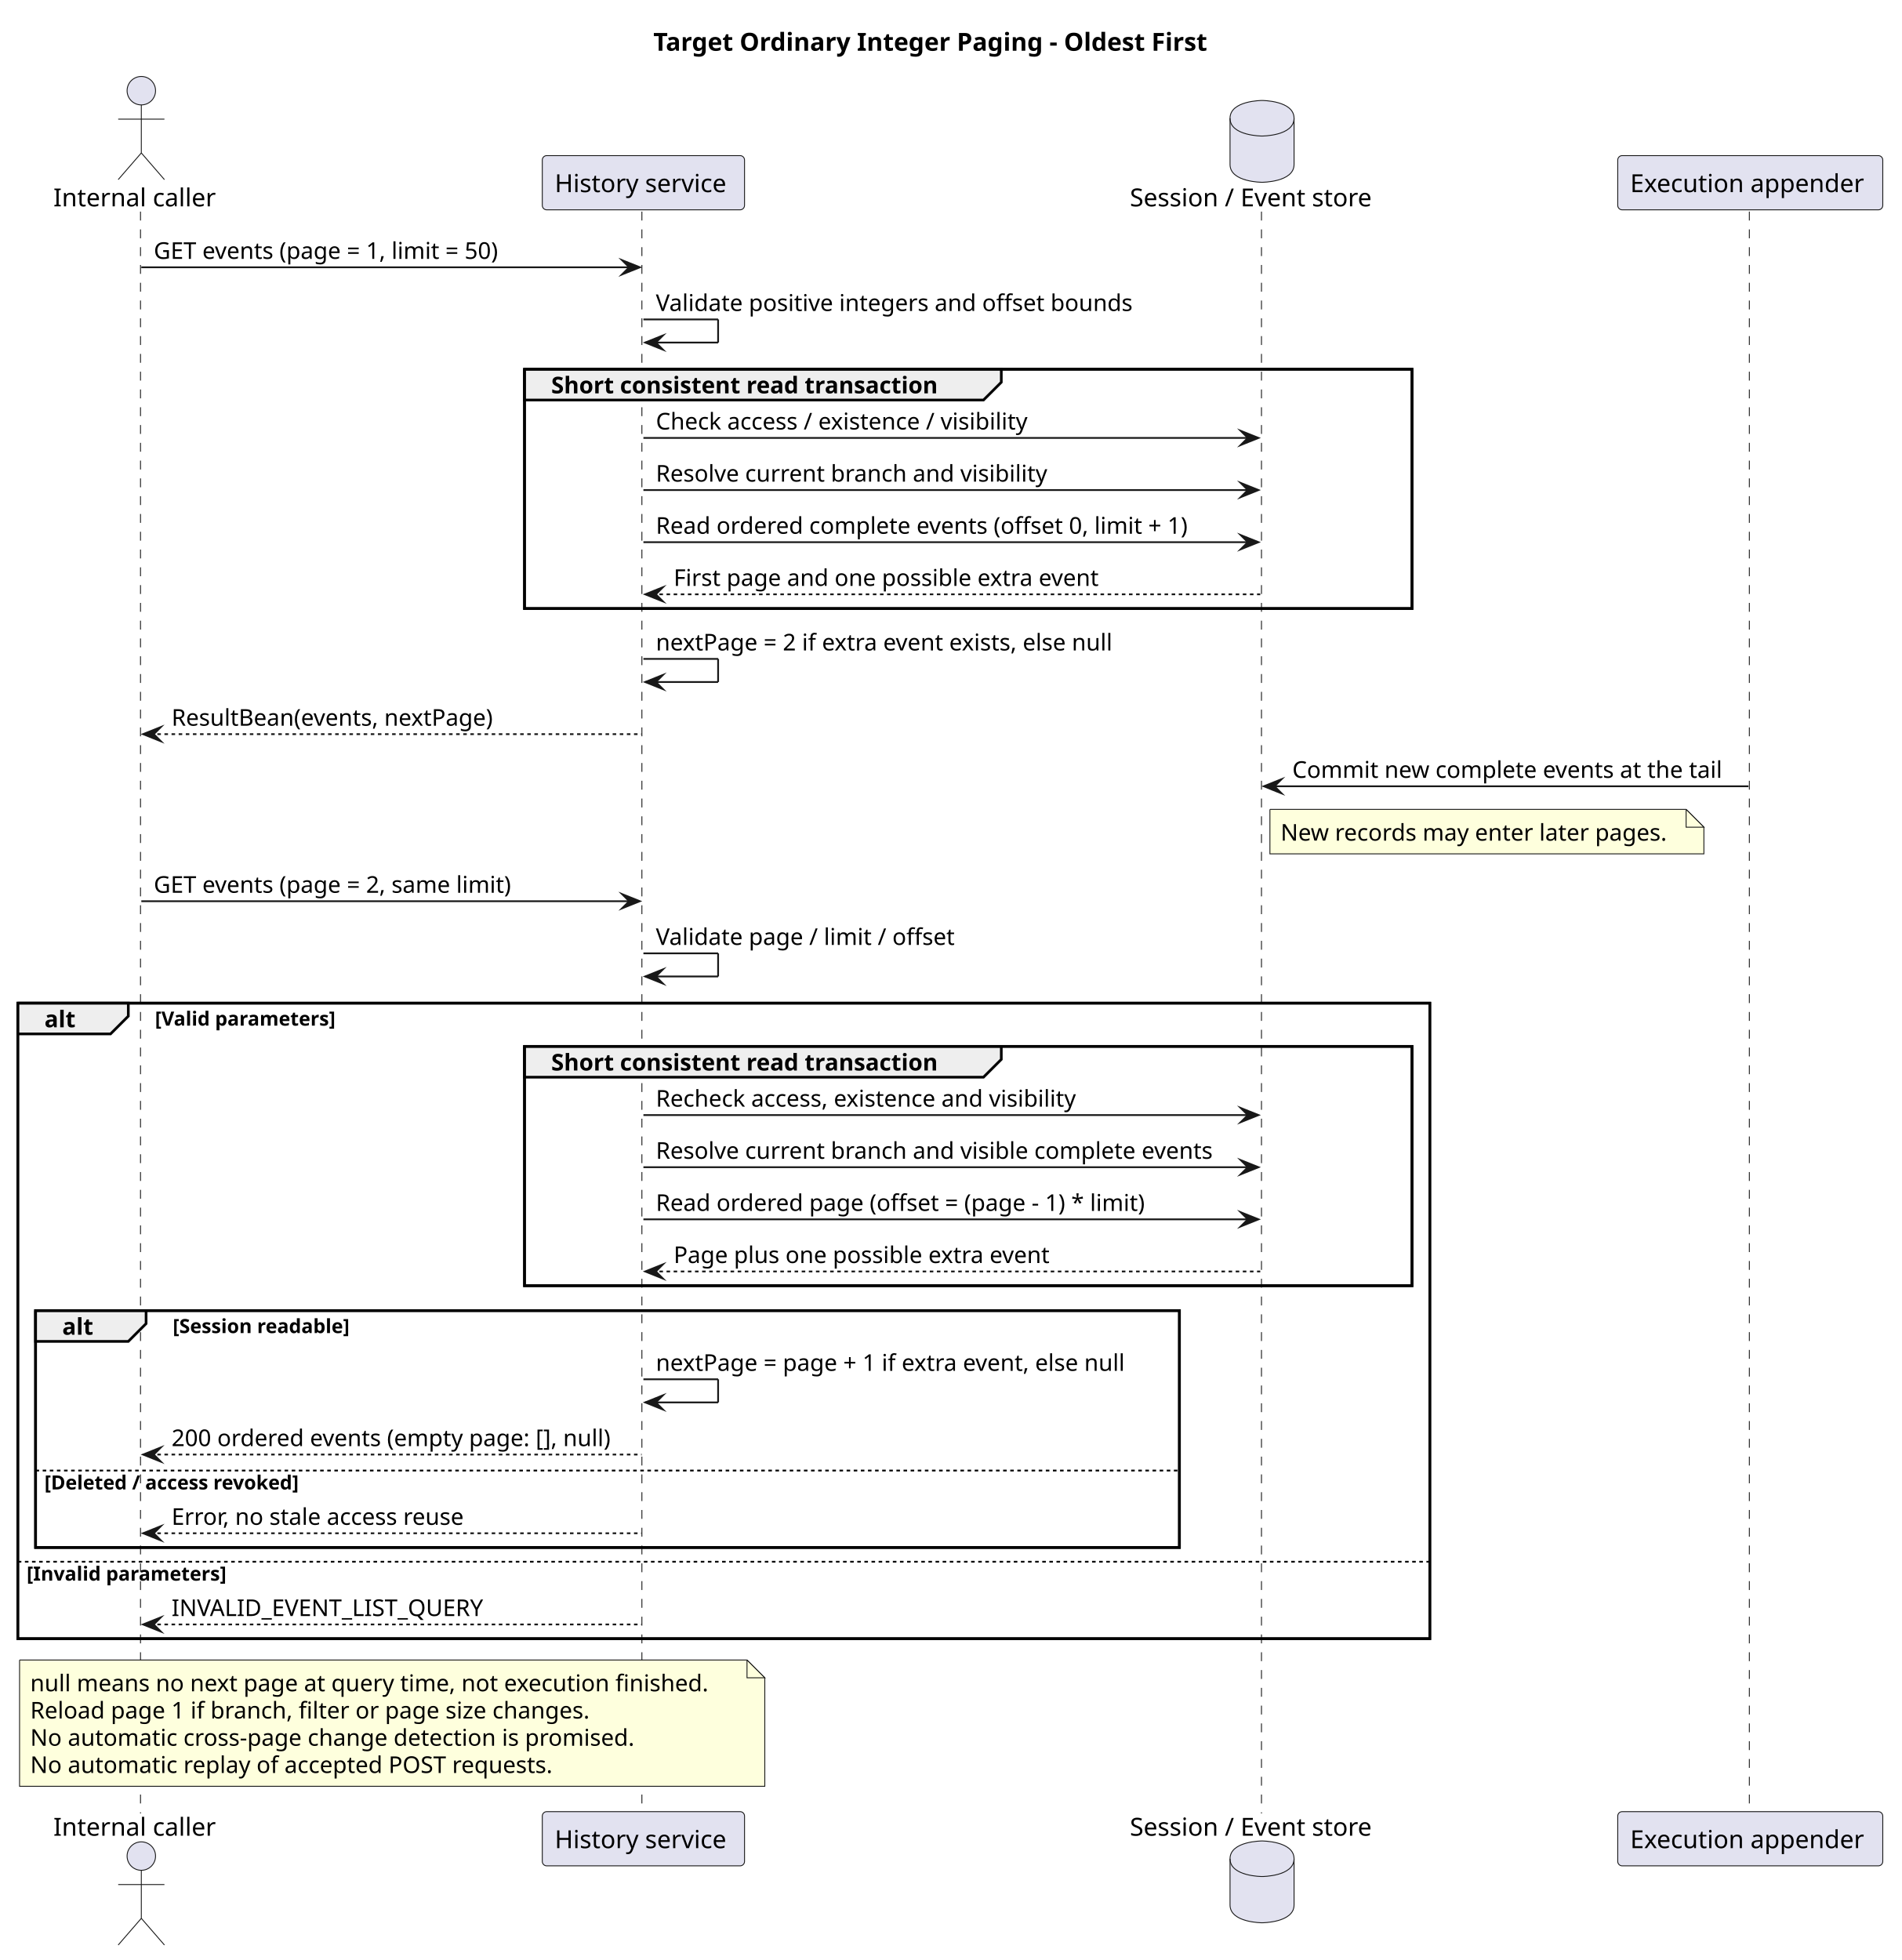
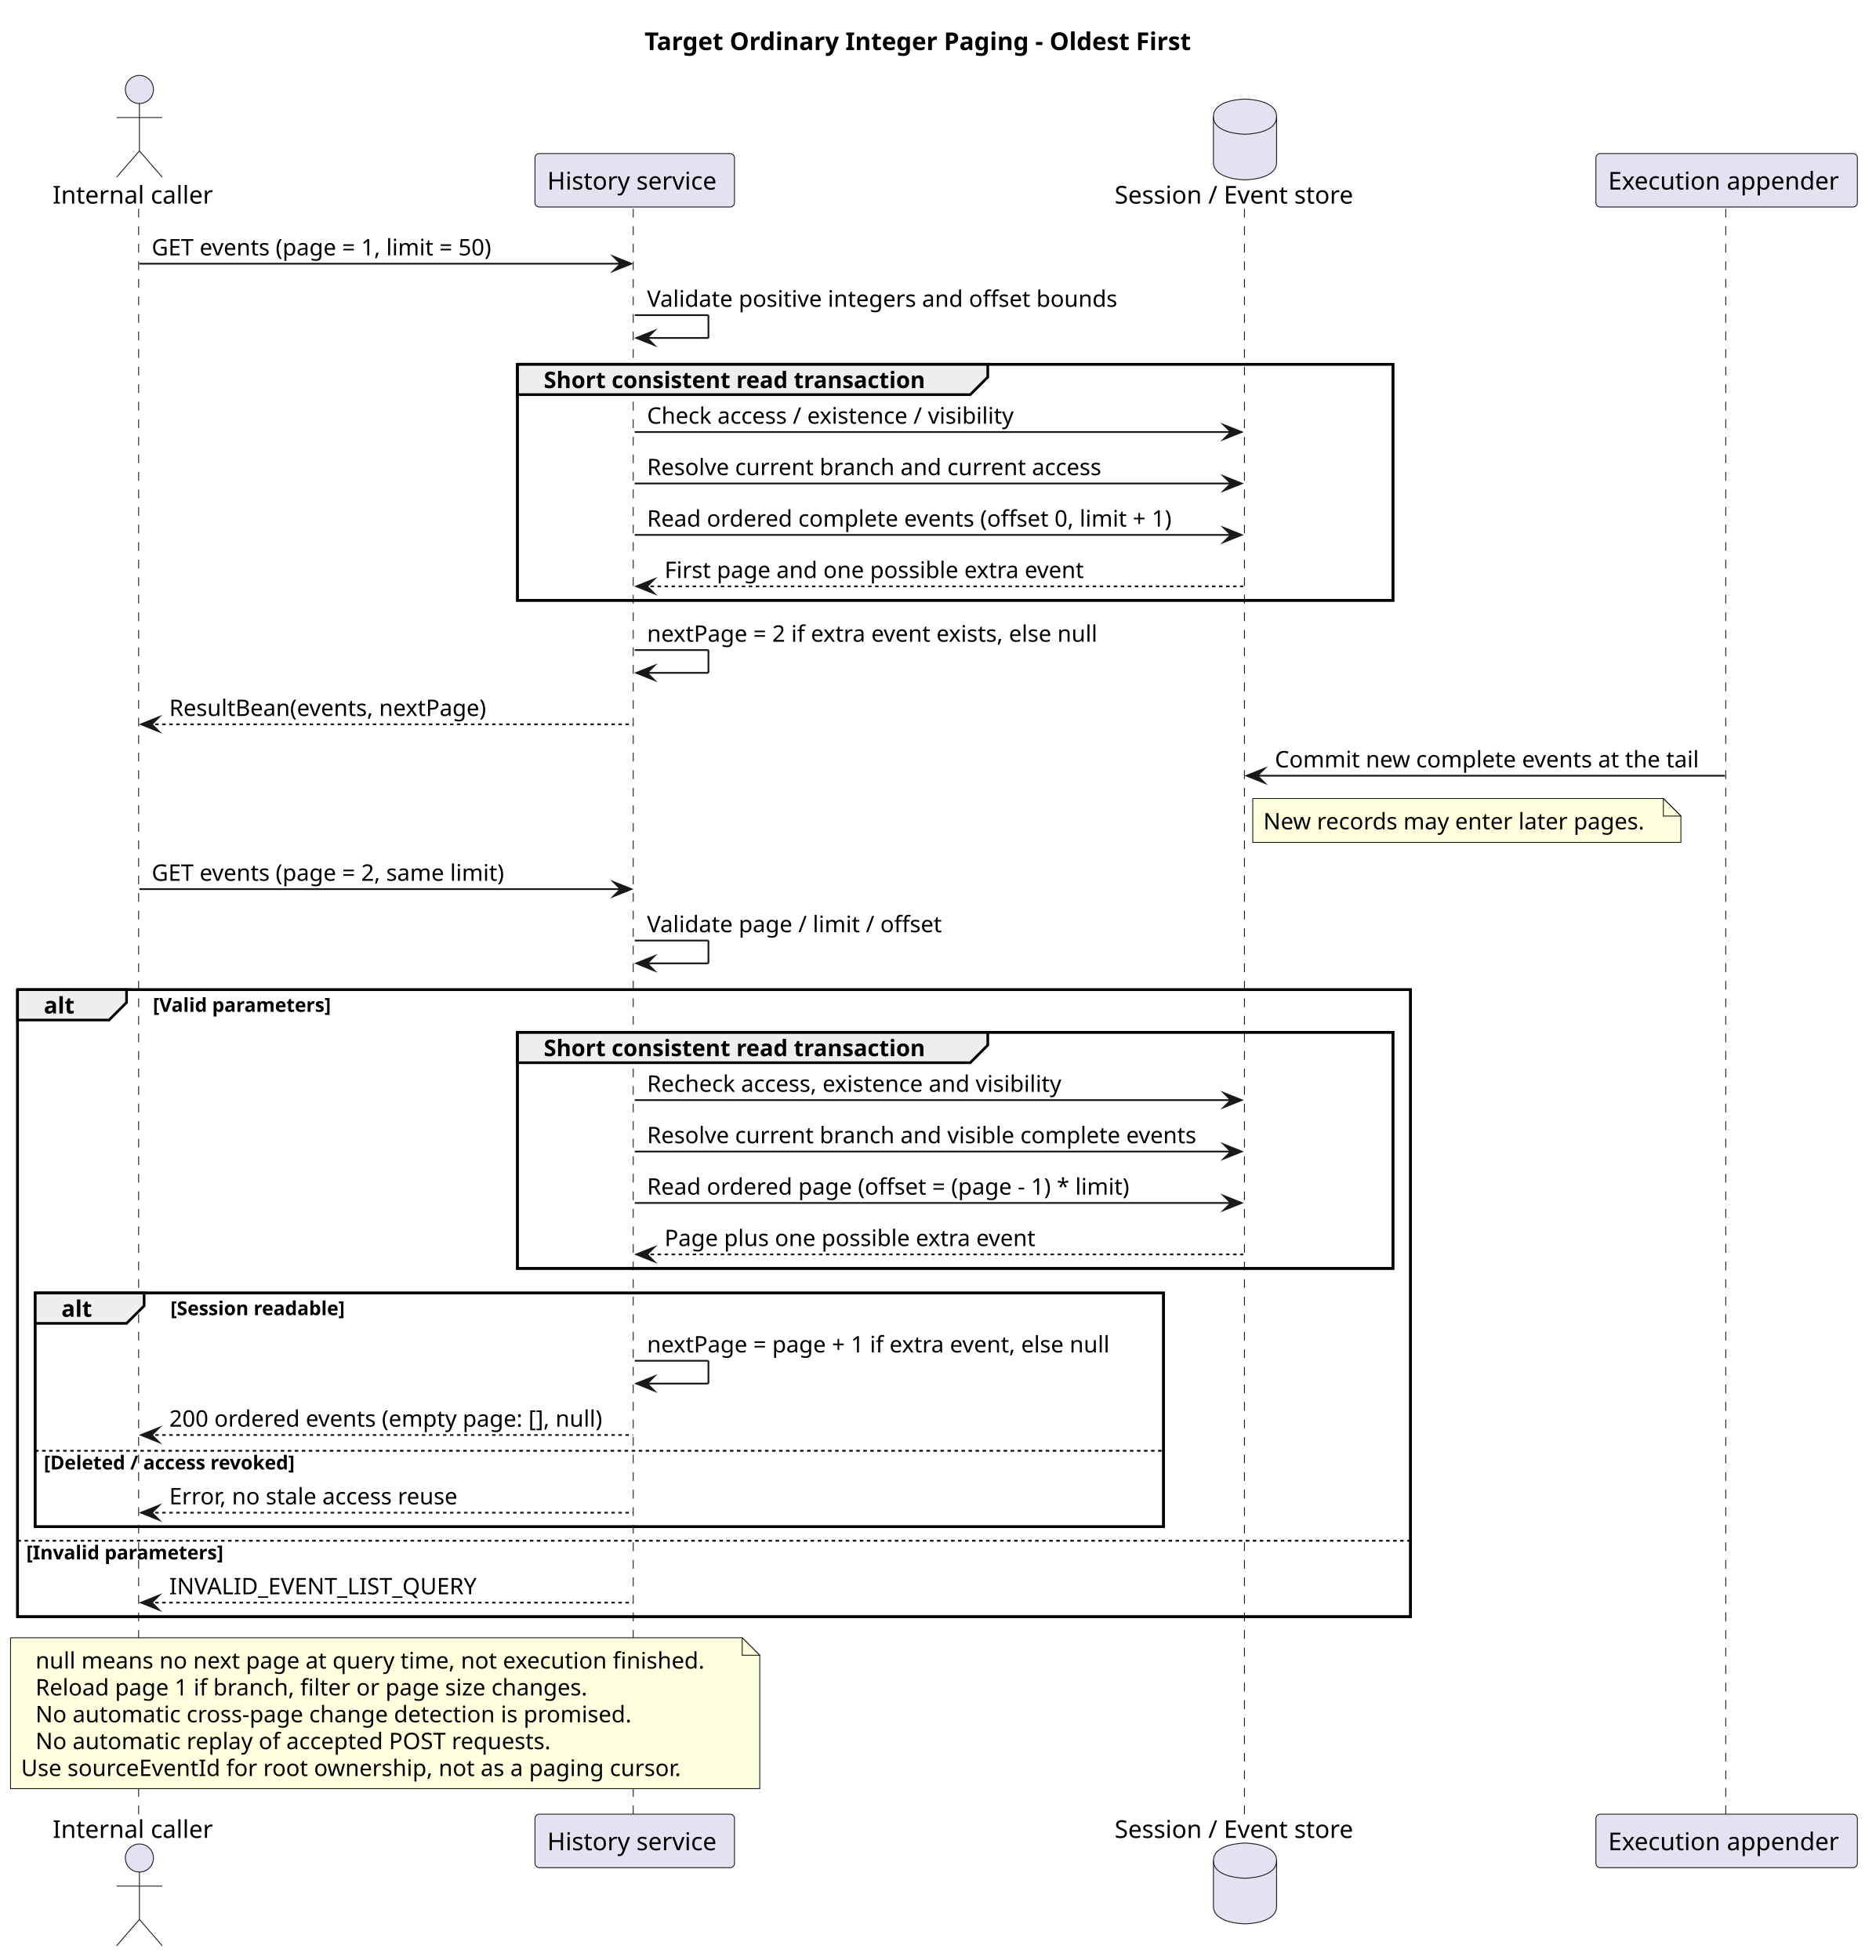
- <svg xmlns="http://www.w3.org/2000/svg" contentStyleType="text/css" data-diagram-type="SEQUENCE" height="1102px" preserveAspectRatio="none" style="width:1069px;height:1102px;background:#FFFFFF;" version="1.1" viewBox="0 0 1069 1102" width="1069px" zoomAndPan="magnify">
+ <svg xmlns="http://www.w3.org/2000/svg" contentStyleType="text/css" data-diagram-type="SEQUENCE" height="1117px" preserveAspectRatio="none" style="width:1069px;height:1117px;background:#FFFFFF;" version="1.1" viewBox="0 0 1069 1117" width="1069px" zoomAndPan="magnify">
  <defs />
  <g>
-     <g class="title" data-source-line="56">
+     <g class="title" data-source-line="58">
      <text fill="#000000" font-family="sans-serif" font-size="14" font-weight="700" lengthAdjust="spacing" textLength="327.906" x="367.332" y="28.535">Target Ordinary Integer Paging - Oldest First</text>
    </g>
    <rect fill="none" height="134.553" style="stroke:#000000;stroke-width:1.5;" width="498.993" x="294.898" y="207.598" />
    <rect fill="none" height="357.326" style="stroke:#000000;stroke-width:1.5;" width="793.891" x="10" y="564.014" />
    <rect fill="none" height="134.553" style="stroke:#000000;stroke-width:1.5;" width="498.993" x="294.898" y="588.324" />
    <rect fill="none" height="133.197" style="stroke:#000000;stroke-width:1.5;" width="643.122" x="20" y="736.877" />
-     <g class="participant-lifeline" data-entity-uid="part1" data-qualified-name="C" data-source-line="63" id="part1-lifeline">
-       <g>
-         <rect fill="#000000" fill-opacity="0" height="900.606" width="8" x="75.454" y="118.977" />
-         <line style="stroke:#181818;stroke-width:0.5;stroke-dasharray:5,5;" x1="79" x2="79" y1="118.977" y2="1019.582" />
-       </g>
-     </g>
-     <g class="participant-lifeline" data-entity-uid="part2" data-qualified-name="Q" data-source-line="64" id="part2-lifeline">
-       <g>
-         <rect fill="#000000" fill-opacity="0" height="900.606" width="8" x="357.752" y="118.977" />
-         <line style="stroke:#181818;stroke-width:0.5;stroke-dasharray:5,5;" x1="360.898" x2="360.898" y1="118.977" y2="1019.582" />
-       </g>
-     </g>
-     <g class="participant-lifeline" data-entity-uid="part3" data-qualified-name="D" data-source-line="65" id="part3-lifeline">
-       <g>
-         <rect fill="#000000" fill-opacity="0" height="900.606" width="8" x="705.572" y="118.977" />
-         <line style="stroke:#181818;stroke-width:0.5;stroke-dasharray:5,5;" x1="709.252" x2="709.252" y1="118.977" y2="1019.582" />
-       </g>
-     </g>
-     <g class="participant-lifeline" data-entity-uid="part4" data-qualified-name="A" data-source-line="66" id="part4-lifeline">
-       <g>
-         <rect fill="#000000" fill-opacity="0" height="900.606" width="8" x="980.063" y="118.977" />
-         <line style="stroke:#181818;stroke-width:0.5;stroke-dasharray:5,5;" x1="983.555" x2="983.555" y1="118.977" y2="1019.582" />
-       </g>
-     </g>
-     <g class="participant participant-head" data-entity-uid="part1" data-qualified-name="C" data-source-line="63" id="part1-head">
+     <g class="participant-lifeline" data-entity-uid="part1" data-qualified-name="C" data-source-line="65" id="part1-lifeline">
+       <g>
+         <rect fill="#000000" fill-opacity="0" height="915.916" width="8" x="75.454" y="118.977" />
+         <line style="stroke:#181818;stroke-width:0.5;stroke-dasharray:5,5;" x1="79" x2="79" y1="118.977" y2="1034.893" />
+       </g>
+     </g>
+     <g class="participant-lifeline" data-entity-uid="part2" data-qualified-name="Q" data-source-line="66" id="part2-lifeline">
+       <g>
+         <rect fill="#000000" fill-opacity="0" height="915.916" width="8" x="357.752" y="118.977" />
+         <line style="stroke:#181818;stroke-width:0.5;stroke-dasharray:5,5;" x1="360.898" x2="360.898" y1="118.977" y2="1034.893" />
+       </g>
+     </g>
+     <g class="participant-lifeline" data-entity-uid="part3" data-qualified-name="D" data-source-line="67" id="part3-lifeline">
+       <g>
+         <rect fill="#000000" fill-opacity="0" height="915.916" width="8" x="705.572" y="118.977" />
+         <line style="stroke:#181818;stroke-width:0.5;stroke-dasharray:5,5;" x1="709.252" x2="709.252" y1="118.977" y2="1034.893" />
+       </g>
+     </g>
+     <g class="participant-lifeline" data-entity-uid="part4" data-qualified-name="A" data-source-line="68" id="part4-lifeline">
+       <g>
+         <rect fill="#000000" fill-opacity="0" height="915.916" width="8" x="980.063" y="118.977" />
+         <line style="stroke:#181818;stroke-width:0.5;stroke-dasharray:5,5;" x1="983.555" x2="983.555" y1="118.977" y2="1034.893" />
+       </g>
+     </g>
+     <g class="participant participant-head" data-entity-uid="part1" data-qualified-name="C" data-source-line="65" id="part1-head">
      <text fill="#000000" font-family="sans-serif" font-size="14" lengthAdjust="spacing" textLength="92.907" x="30" y="116.023">Internal caller</text>
      <ellipse cx="79.454" cy="50.988" fill="#E2E2F0" rx="8" ry="8" style="stroke:#181818;stroke-width:0.5;" />
      <path d="M79.454,58.988 L79.454,85.988 M66.454,66.988 L92.454,66.988 M79.454,85.988 L66.454,100.988 M79.454,85.988 L92.454,100.988" fill="none" style="stroke:#181818;stroke-width:0.5;" />
    </g>
-     <g class="participant participant-tail" data-entity-uid="part1" data-qualified-name="C" data-source-line="63" id="part1-tail">
-       <text fill="#000000" font-family="sans-serif" font-size="14" lengthAdjust="spacing" textLength="92.907" x="30" y="1032.117">Internal caller</text>
-       <ellipse cx="79.454" cy="1043.57" fill="#E2E2F0" rx="8" ry="8" style="stroke:#181818;stroke-width:0.5;" />
-       <path d="M79.454,1051.57 L79.454,1078.57 M66.454,1059.57 L92.454,1059.57 M79.454,1078.57 L66.454,1093.57 M79.454,1078.57 L92.454,1093.57" fill="none" style="stroke:#181818;stroke-width:0.5;" />
-     </g>
-     <g class="participant participant-head" data-entity-uid="part2" data-qualified-name="Q" data-source-line="64" id="part2-head">
+     <g class="participant participant-tail" data-entity-uid="part1" data-qualified-name="C" data-source-line="65" id="part1-tail">
+       <text fill="#000000" font-family="sans-serif" font-size="14" lengthAdjust="spacing" textLength="92.907" x="30" y="1047.428">Internal caller</text>
+       <ellipse cx="79.454" cy="1058.881" fill="#E2E2F0" rx="8" ry="8" style="stroke:#181818;stroke-width:0.5;" />
+       <path d="M79.454,1066.881 L79.454,1093.881 M66.454,1074.881 L92.454,1074.881 M79.454,1093.881 L66.454,1108.881 M79.454,1093.881 L92.454,1108.881" fill="none" style="stroke:#181818;stroke-width:0.5;" />
+     </g>
+     <g class="participant participant-head" data-entity-uid="part2" data-qualified-name="Q" data-source-line="66" id="part2-head">
      <rect fill="#E2E2F0" height="30.488" rx="2.5" ry="2.5" style="stroke:#181818;stroke-width:0.5;" width="113.709" x="304.898" y="87.488" />
      <text fill="#000000" font-family="sans-serif" font-size="14" lengthAdjust="spacing" textLength="99.709" x="311.898" y="108.023">History service</text>
    </g>
-     <g class="participant participant-tail" data-entity-uid="part2" data-qualified-name="Q" data-source-line="64" id="part2-tail">
-       <rect fill="#E2E2F0" height="30.488" rx="2.5" ry="2.5" style="stroke:#181818;stroke-width:0.5;" width="113.709" x="304.898" y="1018.582" />
-       <text fill="#000000" font-family="sans-serif" font-size="14" lengthAdjust="spacing" textLength="99.709" x="311.898" y="1039.117">History service</text>
-     </g>
-     <g class="participant participant-head" data-entity-uid="part3" data-qualified-name="D" data-source-line="65" id="part3-head">
+     <g class="participant participant-tail" data-entity-uid="part2" data-qualified-name="Q" data-source-line="66" id="part2-tail">
+       <rect fill="#E2E2F0" height="30.488" rx="2.5" ry="2.5" style="stroke:#181818;stroke-width:0.5;" width="113.709" x="304.898" y="1033.893" />
+       <text fill="#000000" font-family="sans-serif" font-size="14" lengthAdjust="spacing" textLength="99.709" x="311.898" y="1054.428">History service</text>
+     </g>
+     <g class="participant participant-head" data-entity-uid="part3" data-qualified-name="D" data-source-line="67" id="part3-head">
      <text fill="#000000" font-family="sans-serif" font-size="14" lengthAdjust="spacing" textLength="142.639" x="635.252" y="116.023">Session / Event store</text>
      <path d="M691.572,66.488 C691.572,56.488 709.572,56.488 709.572,56.488 C709.572,56.488 727.572,56.488 727.572,66.488 L727.572,92.488 C727.572,102.488 709.572,102.488 709.572,102.488 C709.572,102.488 691.572,102.488 691.572,92.488 L691.572,66.488" fill="#E2E2F0" style="stroke:#181818;stroke-width:0.5;" />
      <path d="M691.572,66.488 C691.572,76.488 709.572,76.488 709.572,76.488 C709.572,76.488 727.572,76.488 727.572,66.488" fill="none" style="stroke:#181818;stroke-width:0.5;" />
    </g>
-     <g class="participant participant-tail" data-entity-uid="part3" data-qualified-name="D" data-source-line="65" id="part3-tail">
-       <text fill="#000000" font-family="sans-serif" font-size="14" lengthAdjust="spacing" textLength="142.639" x="635.252" y="1032.117">Session / Event store</text>
-       <path d="M691.572,1045.07 C691.572,1035.07 709.572,1035.07 709.572,1035.07 C709.572,1035.07 727.572,1035.07 727.572,1045.07 L727.572,1071.07 C727.572,1081.07 709.572,1081.07 709.572,1081.07 C709.572,1081.07 691.572,1081.07 691.572,1071.07 L691.572,1045.07" fill="#E2E2F0" style="stroke:#181818;stroke-width:0.5;" />
-       <path d="M691.572,1045.07 C691.572,1055.07 709.572,1055.07 709.572,1055.07 C709.572,1055.07 727.572,1055.07 727.572,1045.07" fill="none" style="stroke:#181818;stroke-width:0.5;" />
-     </g>
-     <g class="participant participant-head" data-entity-uid="part4" data-qualified-name="A" data-source-line="66" id="part4-head">
+     <g class="participant participant-tail" data-entity-uid="part3" data-qualified-name="D" data-source-line="67" id="part3-tail">
+       <text fill="#000000" font-family="sans-serif" font-size="14" lengthAdjust="spacing" textLength="142.639" x="635.252" y="1047.428">Session / Event store</text>
+       <path d="M691.572,1060.381 C691.572,1050.381 709.572,1050.381 709.572,1050.381 C709.572,1050.381 727.572,1050.381 727.572,1060.381 L727.572,1086.381 C727.572,1096.381 709.572,1096.381 709.572,1096.381 C709.572,1096.381 691.572,1096.381 691.572,1086.381 L691.572,1060.381" fill="#E2E2F0" style="stroke:#181818;stroke-width:0.5;" />
+       <path d="M691.572,1060.381 C691.572,1070.381 709.572,1070.381 709.572,1070.381 C709.572,1070.381 727.572,1070.381 727.572,1060.381" fill="none" style="stroke:#181818;stroke-width:0.5;" />
+     </g>
+     <g class="participant participant-head" data-entity-uid="part4" data-qualified-name="A" data-source-line="68" id="part4-head">
      <rect fill="#E2E2F0" height="30.488" rx="2.5" ry="2.5" style="stroke:#181818;stroke-width:0.5;" width="149.017" x="909.555" y="87.488" />
      <text fill="#000000" font-family="sans-serif" font-size="14" lengthAdjust="spacing" textLength="135.017" x="916.555" y="108.023">Execution appender</text>
    </g>
-     <g class="participant participant-tail" data-entity-uid="part4" data-qualified-name="A" data-source-line="66" id="part4-tail">
-       <rect fill="#E2E2F0" height="30.488" rx="2.5" ry="2.5" style="stroke:#181818;stroke-width:0.5;" width="149.017" x="909.555" y="1018.582" />
-       <text fill="#000000" font-family="sans-serif" font-size="14" lengthAdjust="spacing" textLength="135.017" x="916.555" y="1039.117">Execution appender</text>
-     </g>
-     <g class="message" data-entity-1="part1" data-entity-2="part2" data-source-line="67" id="msg1">
+     <g class="participant participant-tail" data-entity-uid="part4" data-qualified-name="A" data-source-line="68" id="part4-tail">
+       <rect fill="#E2E2F0" height="30.488" rx="2.5" ry="2.5" style="stroke:#181818;stroke-width:0.5;" width="149.017" x="909.555" y="1033.893" />
+       <text fill="#000000" font-family="sans-serif" font-size="14" lengthAdjust="spacing" textLength="135.017" x="916.555" y="1054.428">Execution appender</text>
+     </g>
+     <g class="message" data-entity-1="part1" data-entity-2="part2" data-source-line="69" id="msg1">
      <polygon fill="#181818" points="349.752,146.287,359.752,150.287,349.752,154.287,353.752,150.287" style="stroke:#181818;stroke-width:1;stroke-linejoin:miter;stroke-miterlimit:10;" />
      <line style="stroke:#181818;stroke-width:1;" x1="79.454" x2="355.752" y1="150.287" y2="150.287" />
      <text fill="#000000" font-family="sans-serif" font-size="13" lengthAdjust="spacing" textLength="211.104" x="86.454" y="145.545">GET events (page = 1, limit = 50)</text>
    </g>
-     <g class="message" data-entity-1="part2" data-entity-2="part2" data-source-line="68" id="msg2">
+     <g class="message" data-entity-1="part2" data-entity-2="part2" data-source-line="70" id="msg2">
      <line style="stroke:#181818;stroke-width:1;" x1="361.752" x2="403.752" y1="179.598" y2="179.598" />
      <line style="stroke:#181818;stroke-width:1;" x1="403.752" x2="403.752" y1="179.598" y2="192.598" />
      <line style="stroke:#181818;stroke-width:1;" x1="362.752" x2="403.752" y1="192.598" y2="192.598" />
      <polygon fill="#181818" points="372.752,188.598,362.752,192.598,372.752,196.598,368.752,192.598" style="stroke:#181818;stroke-width:1;stroke-linejoin:miter;stroke-miterlimit:10;" />
      <text fill="#000000" font-family="sans-serif" font-size="13" lengthAdjust="spacing" textLength="278.415" x="368.752" y="174.856">Validate positive integers and offset bounds</text>
    </g>
    <path d="M294.898,207.598 L562.967,207.598 L562.967,214.908 L552.967,224.908 L294.898,224.908 L294.898,207.598" fill="#EEEEEE" style="stroke:#000000;stroke-width:1.5;" />
    <rect fill="none" height="134.553" style="stroke:#000000;stroke-width:1.5;" width="498.993" x="294.898" y="207.598" />
    <text fill="#000000" font-family="sans-serif" font-size="13" font-weight="700" lengthAdjust="spacing" textLength="223.069" x="309.898" y="221.166">Short consistent read transaction</text>
-     <g class="message" data-entity-1="part2" data-entity-2="part3" data-source-line="70" id="msg3">
+     <g class="message" data-entity-1="part2" data-entity-2="part3" data-source-line="72" id="msg3">
      <polygon fill="#181818" points="697.572,242.219,707.572,246.219,697.572,250.219,701.572,246.219" style="stroke:#181818;stroke-width:1;stroke-linejoin:miter;stroke-miterlimit:10;" />
      <line style="stroke:#181818;stroke-width:1;" x1="361.752" x2="703.572" y1="246.219" y2="246.219" />
      <text fill="#000000" font-family="sans-serif" font-size="13" lengthAdjust="spacing" textLength="225.412" x="368.752" y="241.477">Check access / existence / visibility</text>
    </g>
-     <g class="message" data-entity-1="part2" data-entity-2="part3" data-source-line="71" id="msg4">
+     <g class="message" data-entity-1="part2" data-entity-2="part3" data-source-line="73" id="msg4">
      <polygon fill="#181818" points="697.572,271.529,707.572,275.529,697.572,279.529,701.572,275.529" style="stroke:#181818;stroke-width:1;stroke-linejoin:miter;stroke-miterlimit:10;" />
      <line style="stroke:#181818;stroke-width:1;" x1="361.752" x2="703.572" y1="275.529" y2="275.529" />
-       <text fill="#000000" font-family="sans-serif" font-size="13" lengthAdjust="spacing" textLength="228.681" x="368.752" y="270.787">Resolve current branch and visibility</text>
-     </g>
-     <g class="message" data-entity-1="part2" data-entity-2="part3" data-source-line="72" id="msg5">
+       <text fill="#000000" font-family="sans-serif" font-size="13" lengthAdjust="spacing" textLength="267.344" x="368.752" y="270.787">Resolve current branch and current access</text>
+     </g>
+     <g class="message" data-entity-1="part2" data-entity-2="part3" data-source-line="74" id="msg5">
      <polygon fill="#181818" points="697.572,300.84,707.572,304.84,697.572,308.84,701.572,304.84" style="stroke:#181818;stroke-width:1;stroke-linejoin:miter;stroke-miterlimit:10;" />
      <line style="stroke:#181818;stroke-width:1;" x1="361.752" x2="703.572" y1="304.84" y2="304.84" />
      <text fill="#000000" font-family="sans-serif" font-size="13" lengthAdjust="spacing" textLength="315.935" x="368.752" y="300.098">Read ordered complete events (offset 0, limit + 1)</text>
    </g>
-     <g class="message" data-entity-1="part3" data-entity-2="part2" data-source-line="73" id="msg6">
+     <g class="message" data-entity-1="part3" data-entity-2="part2" data-source-line="75" id="msg6">
      <polygon fill="#181818" points="372.752,330.15,362.752,334.15,372.752,338.15,368.752,334.15" style="stroke:#181818;stroke-width:1;stroke-linejoin:miter;stroke-miterlimit:10;" />
      <line style="stroke:#181818;stroke-width:1;stroke-dasharray:2,2;" x1="366.752" x2="708.572" y1="334.15" y2="334.15" />
      <text fill="#000000" font-family="sans-serif" font-size="13" lengthAdjust="spacing" textLength="248.733" x="378.752" y="329.408">First page and one possible extra event</text>
    </g>
-     <g class="message" data-entity-1="part2" data-entity-2="part2" data-source-line="75" id="msg7">
+     <g class="message" data-entity-1="part2" data-entity-2="part2" data-source-line="77" id="msg7">
      <line style="stroke:#181818;stroke-width:1;" x1="361.752" x2="403.752" y1="370.461" y2="370.461" />
      <line style="stroke:#181818;stroke-width:1;" x1="403.752" x2="403.752" y1="370.461" y2="383.461" />
      <line style="stroke:#181818;stroke-width:1;" x1="362.752" x2="403.752" y1="383.461" y2="383.461" />
      <polygon fill="#181818" points="372.752,379.461,362.752,383.461,372.752,387.461,368.752,383.461" style="stroke:#181818;stroke-width:1;stroke-linejoin:miter;stroke-miterlimit:10;" />
      <text fill="#000000" font-family="sans-serif" font-size="13" lengthAdjust="spacing" textLength="274.301" x="368.752" y="365.719">nextPage = 2 if extra event exists, else null</text>
    </g>
-     <g class="message" data-entity-1="part2" data-entity-2="part1" data-source-line="76" id="msg8">
+     <g class="message" data-entity-1="part2" data-entity-2="part1" data-source-line="78" id="msg8">
      <polygon fill="#181818" points="90.454,408.772,80.454,412.772,90.454,416.772,86.454,412.772" style="stroke:#181818;stroke-width:1;stroke-linejoin:miter;stroke-miterlimit:10;" />
      <line style="stroke:#181818;stroke-width:1;stroke-dasharray:2,2;" x1="84.454" x2="360.752" y1="412.772" y2="412.772" />
      <text fill="#000000" font-family="sans-serif" font-size="13" lengthAdjust="spacing" textLength="184.057" x="96.454" y="408.029">ResultBean(events, nextPage)</text>
    </g>
-     <g class="message" data-entity-1="part4" data-entity-2="part3" data-source-line="77" id="msg9">
+     <g class="message" data-entity-1="part4" data-entity-2="part3" data-source-line="79" id="msg9">
      <polygon fill="#181818" points="720.572,438.082,710.572,442.082,720.572,446.082,716.572,442.082" style="stroke:#181818;stroke-width:1;stroke-linejoin:miter;stroke-miterlimit:10;" />
      <line style="stroke:#181818;stroke-width:1;" x1="714.572" x2="983.063" y1="442.082" y2="442.082" />
      <text fill="#000000" font-family="sans-serif" font-size="13" lengthAdjust="spacing" textLength="250.491" x="726.572" y="437.34">Commit new complete events at the tail</text>
    </g>
    <path d="M714,455.082 L714,480.082 L958,480.082 L958,465.082 L948,455.082 L714,455.082" fill="#FEFFDD" style="stroke:#181818;stroke-width:0.5;" />
    <path d="M948,455.082 L948,465.082 L958,465.082 L948,455.082" fill="#FEFFDD" style="stroke:#181818;stroke-width:0.5;" />
    <text fill="#000000" font-family="sans-serif" font-size="13" lengthAdjust="spacing" textLength="223.418" x="720" y="472.65">New records may enter later pages.</text>
-     <g class="message" data-entity-1="part1" data-entity-2="part2" data-source-line="79" id="msg10">
+     <g class="message" data-entity-1="part1" data-entity-2="part2" data-source-line="81" id="msg10">
      <polygon fill="#181818" points="349.752,502.703,359.752,506.703,349.752,510.703,353.752,506.703" style="stroke:#181818;stroke-width:1;stroke-linejoin:miter;stroke-miterlimit:10;" />
      <line style="stroke:#181818;stroke-width:1;" x1="79.454" x2="355.752" y1="506.703" y2="506.703" />
      <text fill="#000000" font-family="sans-serif" font-size="13" lengthAdjust="spacing" textLength="213.402" x="86.454" y="501.961">GET events (page = 2, same limit)</text>
    </g>
-     <g class="message" data-entity-1="part2" data-entity-2="part2" data-source-line="80" id="msg11">
+     <g class="message" data-entity-1="part2" data-entity-2="part2" data-source-line="82" id="msg11">
      <line style="stroke:#181818;stroke-width:1;" x1="361.752" x2="403.752" y1="536.014" y2="536.014" />
      <line style="stroke:#181818;stroke-width:1;" x1="403.752" x2="403.752" y1="536.014" y2="549.014" />
      <line style="stroke:#181818;stroke-width:1;" x1="362.752" x2="403.752" y1="549.014" y2="549.014" />
      <polygon fill="#181818" points="372.752,545.014,362.752,549.014,372.752,553.014,368.752,549.014" style="stroke:#181818;stroke-width:1;stroke-linejoin:miter;stroke-miterlimit:10;" />
      <text fill="#000000" font-family="sans-serif" font-size="13" lengthAdjust="spacing" textLength="180.121" x="368.752" y="531.271">Validate page / limit / offset</text>
    </g>
    <path d="M10,564.014 L72.139,564.014 L72.139,571.324 L62.139,581.324 L10,581.324 L10,564.014" fill="#EEEEEE" style="stroke:#000000;stroke-width:1.5;" />
    <rect fill="none" height="357.326" style="stroke:#000000;stroke-width:1.5;" width="793.891" x="10" y="564.014" />
    <text fill="#000000" font-family="sans-serif" font-size="13" font-weight="700" lengthAdjust="spacing" textLength="17.139" x="25" y="577.582">alt</text>
    <text fill="#000000" font-family="sans-serif" font-size="11" font-weight="700" lengthAdjust="spacing" textLength="104.833" x="87.139" y="576.648">[Valid parameters]</text>
    <path d="M294.898,588.324 L562.967,588.324 L562.967,595.635 L552.967,605.635 L294.898,605.635 L294.898,588.324" fill="#EEEEEE" style="stroke:#000000;stroke-width:1.5;" />
    <rect fill="none" height="134.553" style="stroke:#000000;stroke-width:1.5;" width="498.993" x="294.898" y="588.324" />
    <text fill="#000000" font-family="sans-serif" font-size="13" font-weight="700" lengthAdjust="spacing" textLength="223.069" x="309.898" y="601.893">Short consistent read transaction</text>
-     <g class="message" data-entity-1="part2" data-entity-2="part3" data-source-line="83" id="msg12">
+     <g class="message" data-entity-1="part2" data-entity-2="part3" data-source-line="85" id="msg12">
      <polygon fill="#181818" points="697.572,622.945,707.572,626.945,697.572,630.945,701.572,626.945" style="stroke:#181818;stroke-width:1;stroke-linejoin:miter;stroke-miterlimit:10;" />
      <line style="stroke:#181818;stroke-width:1;" x1="361.752" x2="703.572" y1="626.945" y2="626.945" />
      <text fill="#000000" font-family="sans-serif" font-size="13" lengthAdjust="spacing" textLength="248.333" x="368.752" y="622.203">Recheck access, existence and visibility</text>
    </g>
-     <g class="message" data-entity-1="part2" data-entity-2="part3" data-source-line="84" id="msg13">
+     <g class="message" data-entity-1="part2" data-entity-2="part3" data-source-line="86" id="msg13">
      <polygon fill="#181818" points="697.572,652.256,707.572,656.256,697.572,660.256,701.572,656.256" style="stroke:#181818;stroke-width:1;stroke-linejoin:miter;stroke-miterlimit:10;" />
      <line style="stroke:#181818;stroke-width:1;" x1="361.752" x2="703.572" y1="656.256" y2="656.256" />
      <text fill="#000000" font-family="sans-serif" font-size="13" lengthAdjust="spacing" textLength="323.819" x="368.752" y="651.514">Resolve current branch and visible complete events</text>
    </g>
-     <g class="message" data-entity-1="part2" data-entity-2="part3" data-source-line="85" id="msg14">
+     <g class="message" data-entity-1="part2" data-entity-2="part3" data-source-line="87" id="msg14">
      <polygon fill="#181818" points="697.572,681.566,707.572,685.566,697.572,689.566,701.572,685.566" style="stroke:#181818;stroke-width:1;stroke-linejoin:miter;stroke-miterlimit:10;" />
      <line style="stroke:#181818;stroke-width:1;" x1="361.752" x2="703.572" y1="685.566" y2="685.566" />
      <text fill="#000000" font-family="sans-serif" font-size="13" lengthAdjust="spacing" textLength="292.538" x="368.752" y="680.824">Read ordered page (offset = (page - 1) * limit)</text>
    </g>
-     <g class="message" data-entity-1="part3" data-entity-2="part2" data-source-line="86" id="msg15">
+     <g class="message" data-entity-1="part3" data-entity-2="part2" data-source-line="88" id="msg15">
      <polygon fill="#181818" points="372.752,710.877,362.752,714.877,372.752,718.877,368.752,714.877" style="stroke:#181818;stroke-width:1;stroke-linejoin:miter;stroke-miterlimit:10;" />
      <line style="stroke:#181818;stroke-width:1;stroke-dasharray:2,2;" x1="366.752" x2="708.572" y1="714.877" y2="714.877" />
      <text fill="#000000" font-family="sans-serif" font-size="13" lengthAdjust="spacing" textLength="219.292" x="378.752" y="710.135">Page plus one possible extra event</text>
    </g>
    <path d="M20,736.877 L82.139,736.877 L82.139,744.188 L72.139,754.188 L20,754.188 L20,736.877" fill="#EEEEEE" style="stroke:#000000;stroke-width:1.5;" />
    <rect fill="none" height="133.197" style="stroke:#000000;stroke-width:1.5;" width="643.122" x="20" y="736.877" />
    <text fill="#000000" font-family="sans-serif" font-size="13" font-weight="700" lengthAdjust="spacing" textLength="17.139" x="35" y="750.445">alt</text>
    <text fill="#000000" font-family="sans-serif" font-size="11" font-weight="700" lengthAdjust="spacing" textLength="103.753" x="97.139" y="749.512">[Session readable]</text>
-     <g class="message" data-entity-1="part2" data-entity-2="part2" data-source-line="89" id="msg16">
+     <g class="message" data-entity-1="part2" data-entity-2="part2" data-source-line="91" id="msg16">
      <line style="stroke:#181818;stroke-width:1;" x1="361.752" x2="403.752" y1="775.498" y2="775.498" />
      <line style="stroke:#181818;stroke-width:1;" x1="403.752" x2="403.752" y1="775.498" y2="788.498" />
      <line style="stroke:#181818;stroke-width:1;" x1="362.752" x2="403.752" y1="788.498" y2="788.498" />
      <polygon fill="#181818" points="372.752,784.498,362.752,788.498,372.752,792.498,368.752,788.498" style="stroke:#181818;stroke-width:1;stroke-linejoin:miter;stroke-miterlimit:10;" />
      <text fill="#000000" font-family="sans-serif" font-size="13" lengthAdjust="spacing" textLength="282.369" x="368.752" y="770.756">nextPage = page + 1 if extra event, else null</text>
    </g>
-     <g class="message" data-entity-1="part2" data-entity-2="part1" data-source-line="90" id="msg17">
+     <g class="message" data-entity-1="part2" data-entity-2="part1" data-source-line="92" id="msg17">
      <polygon fill="#181818" points="90.454,813.809,80.454,817.809,90.454,821.809,86.454,817.809" style="stroke:#181818;stroke-width:1;stroke-linejoin:miter;stroke-miterlimit:10;" />
      <line style="stroke:#181818;stroke-width:1;stroke-dasharray:2,2;" x1="84.454" x2="360.752" y1="817.809" y2="817.809" />
      <text fill="#000000" font-family="sans-serif" font-size="13" lengthAdjust="spacing" textLength="258.299" x="96.454" y="813.066">200 ordered events (empty page: [], null)</text>
    </g>
    <line style="stroke:#000000;stroke-width:1;stroke-dasharray:2,2;" x1="20" x2="663.122" y1="826.809" y2="826.809" />
    <text fill="#000000" font-family="sans-serif" font-size="11" font-weight="700" lengthAdjust="spacing" textLength="151.384" x="25" y="837.443">[Deleted / access revoked]</text>
-     <g class="message" data-entity-1="part2" data-entity-2="part1" data-source-line="92" id="msg18">
+     <g class="message" data-entity-1="part2" data-entity-2="part1" data-source-line="94" id="msg18">
      <polygon fill="#181818" points="90.454,858.074,80.454,862.074,90.454,866.074,86.454,862.074" style="stroke:#181818;stroke-width:1;stroke-linejoin:miter;stroke-miterlimit:10;" />
      <line style="stroke:#181818;stroke-width:1;stroke-dasharray:2,2;" x1="84.454" x2="360.752" y1="862.074" y2="862.074" />
      <text fill="#000000" font-family="sans-serif" font-size="13" lengthAdjust="spacing" textLength="172.77" x="96.454" y="857.332">Error, no stale access reuse</text>
    </g>
    <line style="stroke:#000000;stroke-width:1;stroke-dasharray:2,2;" x1="10" x2="803.891" y1="878.074" y2="878.074" />
    <text fill="#000000" font-family="sans-serif" font-size="11" font-weight="700" lengthAdjust="spacing" textLength="114.544" x="15" y="888.709">[Invalid parameters]</text>
-     <g class="message" data-entity-1="part2" data-entity-2="part1" data-source-line="95" id="msg19">
+     <g class="message" data-entity-1="part2" data-entity-2="part1" data-source-line="97" id="msg19">
      <polygon fill="#181818" points="90.454,909.34,80.454,913.34,90.454,917.34,86.454,913.34" style="stroke:#181818;stroke-width:1;stroke-linejoin:miter;stroke-miterlimit:10;" />
      <line style="stroke:#181818;stroke-width:1;stroke-dasharray:2,2;" x1="84.454" x2="360.752" y1="913.34" y2="913.34" />
      <text fill="#000000" font-family="sans-serif" font-size="13" lengthAdjust="spacing" textLength="179.518" x="96.454" y="908.598">INVALID_EVENT_LIST_QUERY</text>
    </g>
-     <path d="M11,933.34 L11,1004.34 L430,1004.34 L430,943.34 L420,933.34 L11,933.34" fill="#FEFFDD" style="stroke:#181818;stroke-width:0.5;" />
-     <path d="M420,933.34 L420,943.34 L430,943.34 L420,933.34" fill="#FEFFDD" style="stroke:#181818;stroke-width:0.5;" />
-     <text fill="#000000" font-family="sans-serif" font-size="13" lengthAdjust="spacing" textLength="398.074" x="17" y="950.908">null means no next page at query time, not execution finished.</text>
-     <text fill="#000000" font-family="sans-serif" font-size="13" lengthAdjust="spacing" textLength="329.519" x="17" y="966.219">Reload page 1 if branch, filter or page size changes.</text>
-     <text fill="#000000" font-family="sans-serif" font-size="13" lengthAdjust="spacing" textLength="354.523" x="17" y="981.529">No automatic cross-page change detection is promised.</text>
-     <text fill="#000000" font-family="sans-serif" font-size="13" lengthAdjust="spacing" textLength="303.196" x="17" y="996.84">No automatic replay of accepted POST requests.</text>
+     <path d="M6,933.34 L6,1019.34 L433,1019.34 L433,943.34 L423,933.34 L6,933.34" fill="#FEFFDD" style="stroke:#181818;stroke-width:0.5;" />
+     <path d="M423,933.34 L423,943.34 L433,943.34 L423,933.34" fill="#FEFFDD" style="stroke:#181818;stroke-width:0.5;" />
+     <text fill="#000000" font-family="sans-serif" font-size="13" lengthAdjust="spacing" textLength="398.074" x="20.227" y="950.908">null means no next page at query time, not execution finished.</text>
+     <text fill="#000000" font-family="sans-serif" font-size="13" lengthAdjust="spacing" textLength="329.519" x="20.227" y="966.219">Reload page 1 if branch, filter or page size changes.</text>
+     <text fill="#000000" font-family="sans-serif" font-size="13" lengthAdjust="spacing" textLength="354.523" x="20.227" y="981.529">No automatic cross-page change detection is promised.</text>
+     <text fill="#000000" font-family="sans-serif" font-size="13" lengthAdjust="spacing" textLength="303.196" x="20.227" y="996.84">No automatic replay of accepted POST requests.</text>
+     <text fill="#000000" font-family="sans-serif" font-size="13" lengthAdjust="spacing" textLength="390.679" x="12" y="1012.15">Use sourceEventId for root ownership, not as a paging cursor.</text>
  </g>
</svg>
